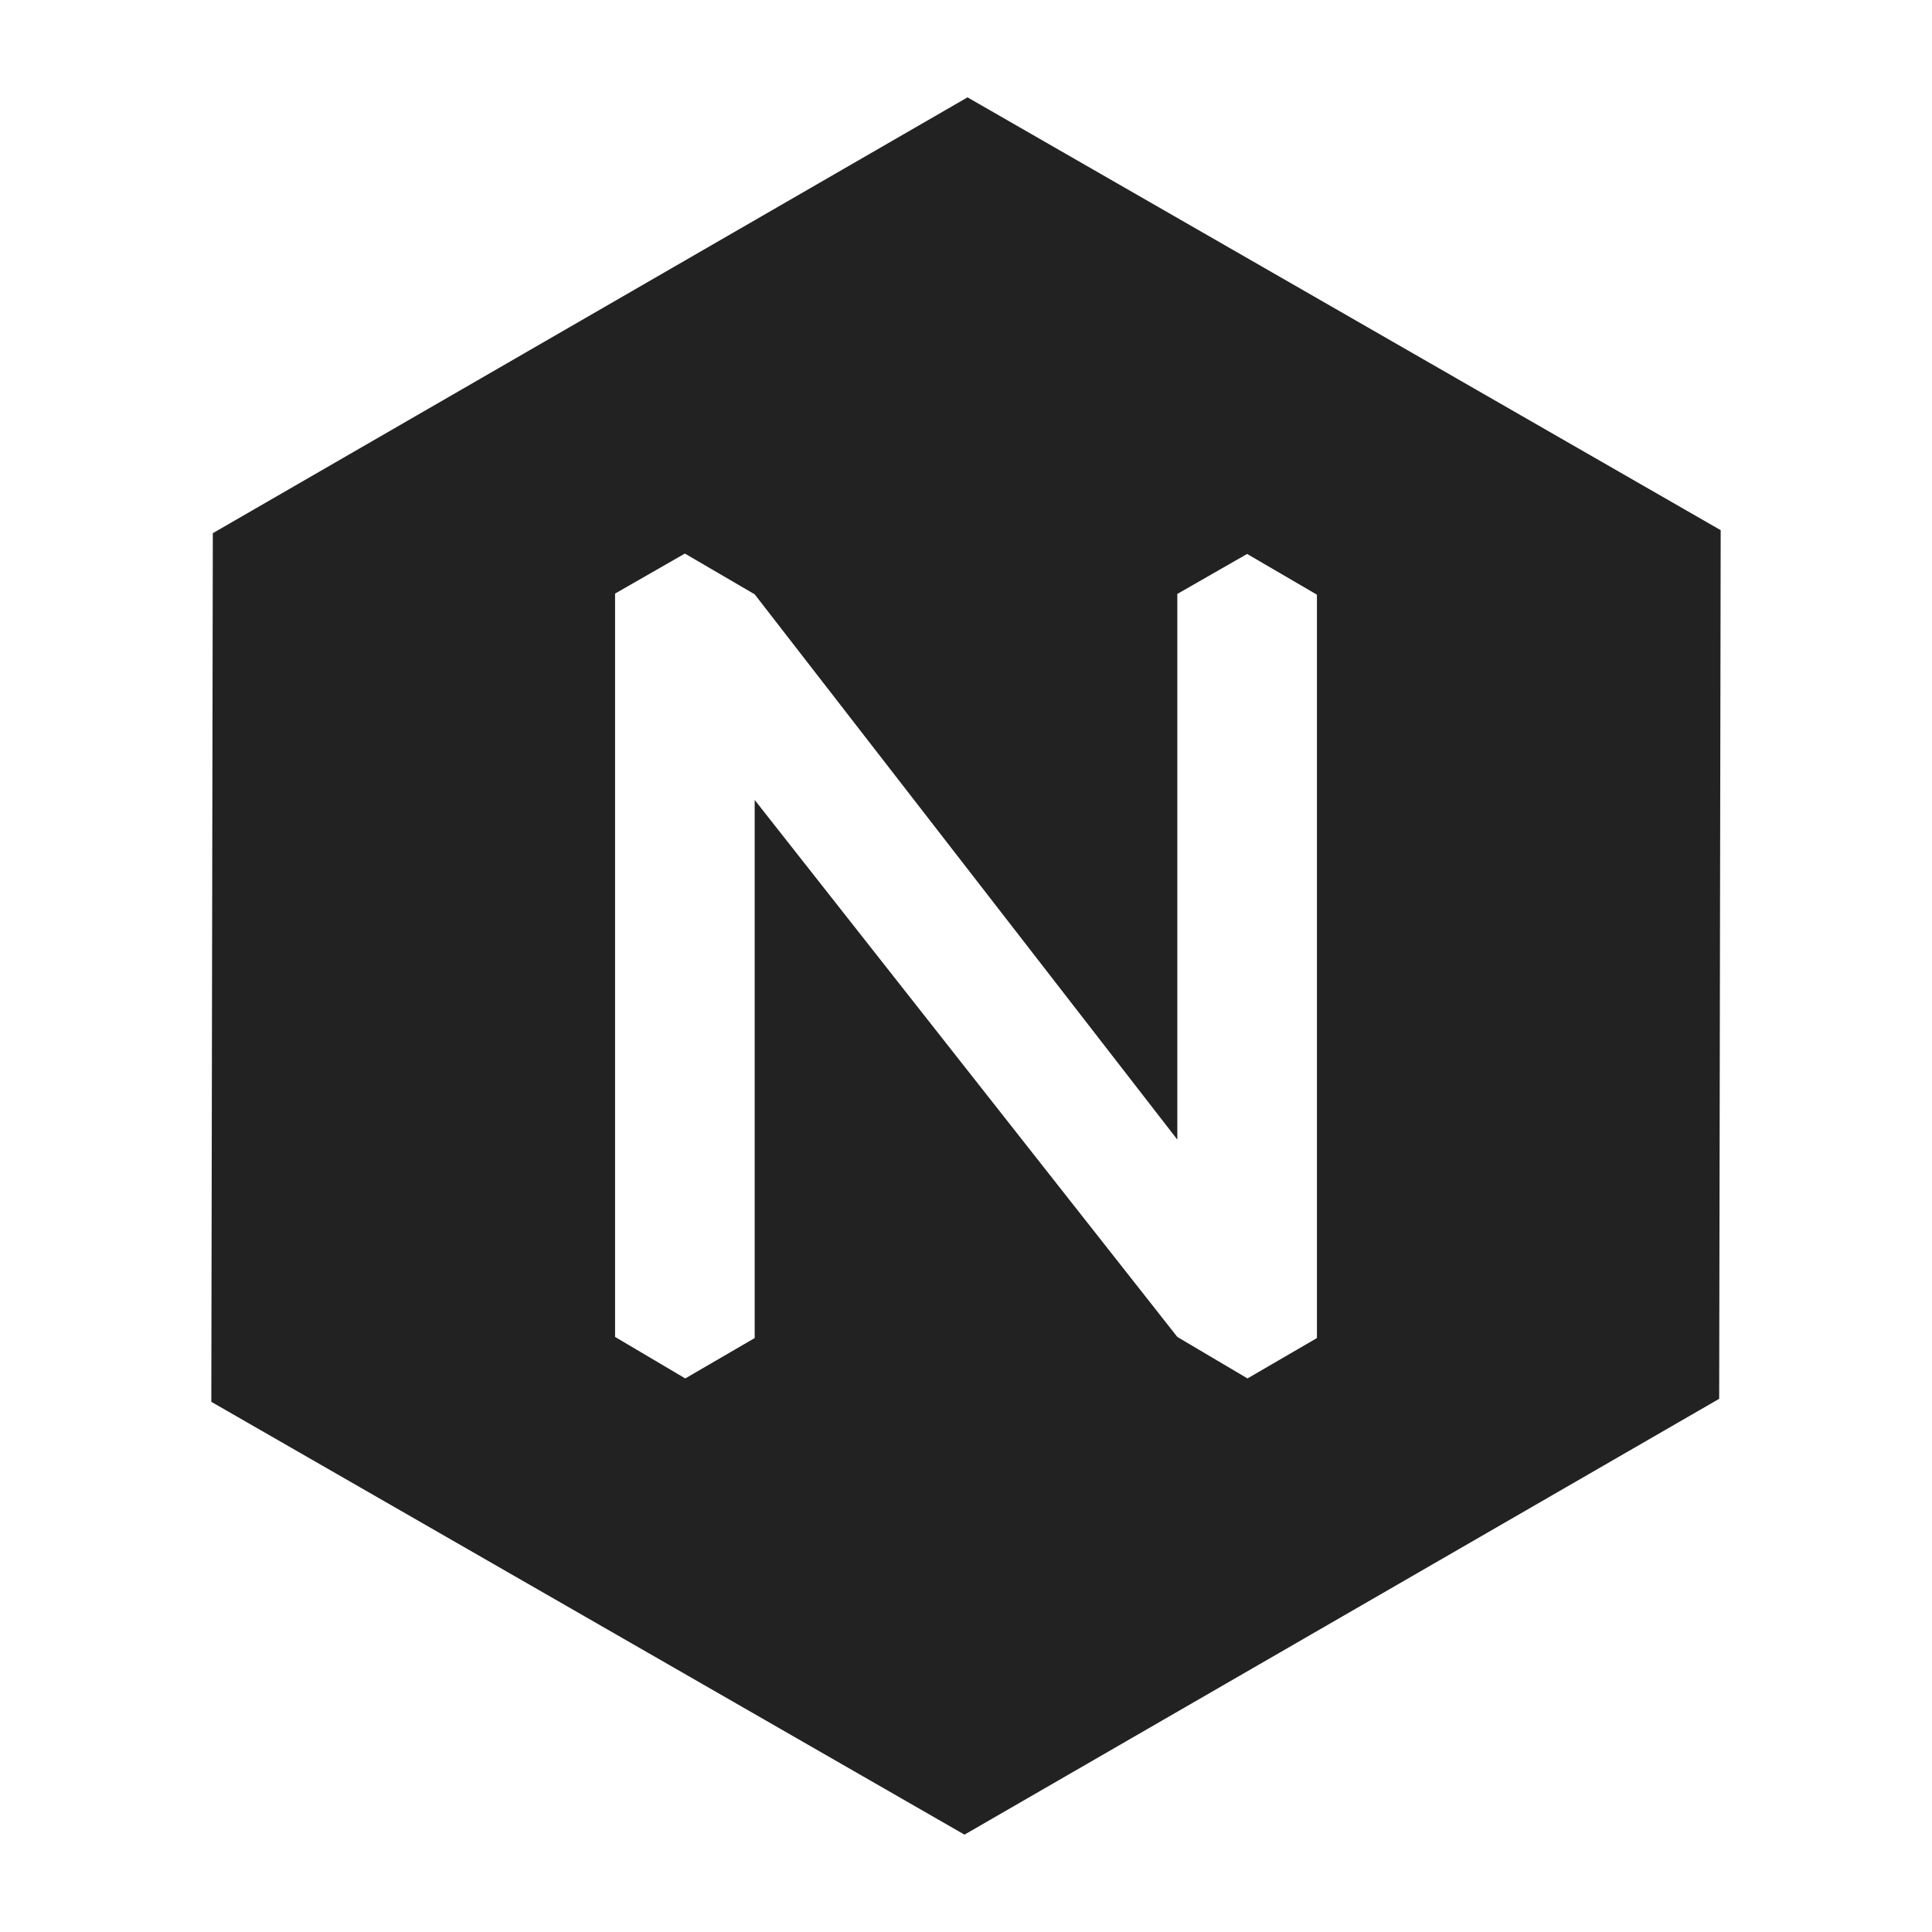
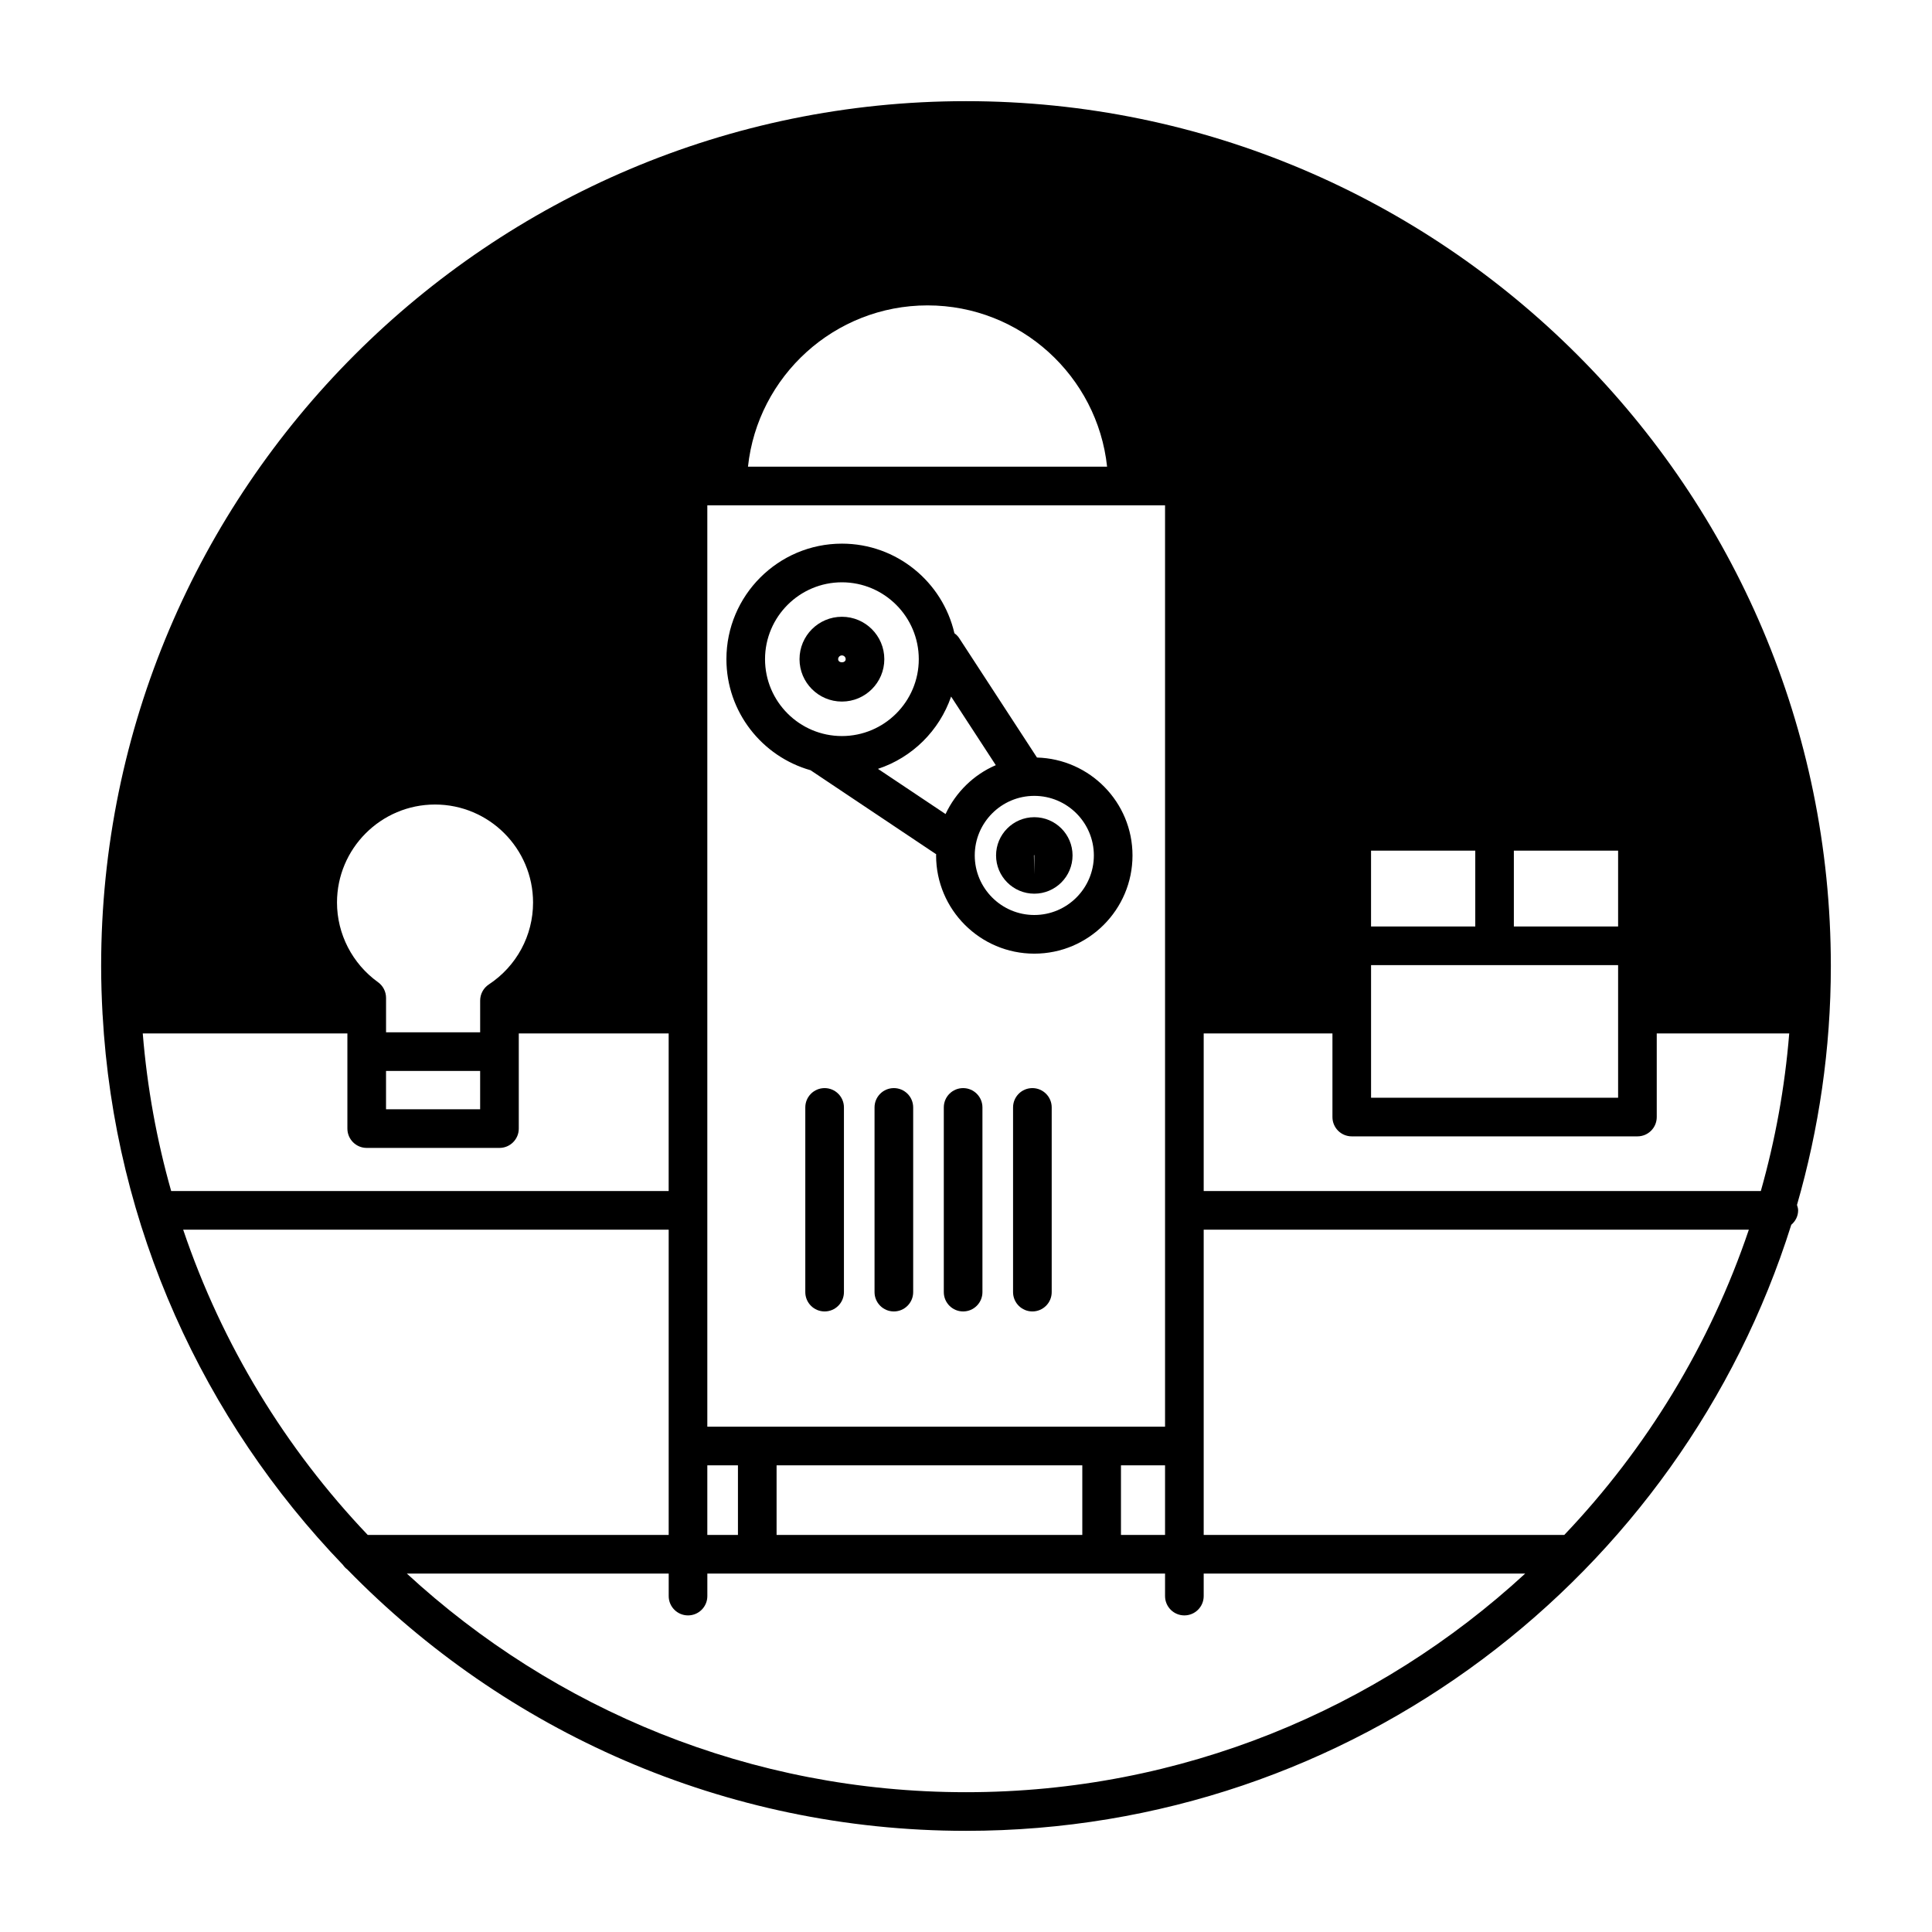
- <svg xmlns="http://www.w3.org/2000/svg" xml:space="preserve" enable-background="new 0 0 512 512" viewBox="0 0 512 512" height="512px" width="512px" y="0px" x="0px" id="NexT" version="1.1">
-   <defs id="defs3388" />
-   <path style="fill:#222222;fill-opacity:1" id="path3384" d="M 256.4,25.8 56.4,141.3 56,371.5 255.6,486.2 455.6,370.7 456,140.5 Z m 92.6,328.8 -18.4,10.7 -18.6,-11 0,0 -112,-142.3 0,142.6 -18.4,10.7 -18.6,-11 0,-197 18.5,-10.6 18.5,10.8 0,0 112,144.5 0,-144.6 18.5,-10.6 18.5,10.8 z" />
+ <svg xmlns="http://www.w3.org/2000/svg" version="1.1" id="Layer_1" x="0px" y="0px" width="100px" height="100px" viewBox="0 0 100 100" enable-background="new 0 0 100 100" xml:space="preserve">
+   <g>
+     <path d="M50,5.236c-24.683,0-44.765,20.081-44.765,44.765c0,0.832,0.027,1.657,0.072,2.479c0,0.004-0.002,0.006-0.002,0.01   c0,0.009,0.005,0.016,0.005,0.023c0.613,11.03,5.244,21.001,12.442,28.487c0.063,0.091,0.136,0.168,0.224,0.233   C26.111,89.572,37.458,94.764,50,94.764c20.019,0,37.009-13.209,42.716-31.369c0.213-0.183,0.355-0.445,0.355-0.748   c0-0.1-0.031-0.189-0.059-0.281c1.133-3.928,1.752-8.074,1.752-12.363C94.765,25.317,74.684,5.236,50,5.236z M91.14,61.648H62.303   V53.49h6.664v4.328c0,0.554,0.448,1,1,1h14.786c0.553,0,1-0.446,1-1V53.49h6.857C92.383,56.295,91.884,59.021,91.14,61.648z    M80.968,79.447H62.303v-4.603V63.648H90.52C88.506,69.609,85.214,74.984,80.968,79.447z M40.196,79.447v-3.603h15.824v3.603   H40.196z M36.611,79.447v-3.603h1.585v3.603H36.611z M19.033,79.447c-4.247-4.463-7.538-9.838-9.552-15.799h25.13v11.196v4.603   H19.033z M19.981,55.433h4.871v1.983h-4.871V55.433z M25.303,50.954c-0.281,0.185-0.45,0.499-0.45,0.835v1.644h-4.871v-1.784   c0-0.32-0.155-0.625-0.417-0.812c-1.329-0.954-2.122-2.495-2.122-4.121c0-2.798,2.276-5.074,5.074-5.074s5.074,2.276,5.074,5.074   C27.592,48.425,26.735,50.01,25.303,50.954z M17.981,53.49v4.926c0,0.552,0.448,1,1,1h6.871c0.552,0,1-0.448,1-1V53.49h7.758v8.158   H8.86c-0.745-2.627-1.243-5.354-1.471-8.158H17.981z M60.303,26.156v47.689H36.611V26.156H60.303z M38.715,24.156   c0.501-4.686,4.477-8.349,9.294-8.349c4.816,0,8.793,3.663,9.294,8.349H38.715z M58.021,75.846h2.282v3.602h-2.282V75.846z    M83.753,44.03v3.926h-5.396V44.03H83.753z M70.966,49.956h12.787v6.862H70.966V49.956z M76.36,47.956h-5.395V44.03h5.395V47.956z    M21.057,81.447h13.555v1.166c0,0.553,0.448,1,1,1s1-0.447,1-1v-1.166h23.691v1.166c0,0.553,0.448,1,1,1s1-0.447,1-1v-1.166h16.642   c-7.621,7.021-17.789,11.317-28.943,11.317C38.846,92.766,28.679,88.469,21.057,81.447z" />
+     <path d="M42.682,56.32c-0.552,0-1,0.446-1,1v9.56c0,0.552,0.448,1,1,1s1-0.448,1-1v-9.56C43.682,56.768,43.233,56.32,42.682,56.32z   " />
+     <path d="M46.266,56.32c-0.552,0-1,0.446-1,1v9.56c0,0.552,0.448,1,1,1s1-0.448,1-1v-9.56C47.266,56.768,46.818,56.32,46.266,56.32z   " />
+     <path d="M49.851,56.32c-0.552,0-1,0.446-1,1v9.56c0,0.552,0.448,1,1,1s1-0.448,1-1v-9.56C50.851,56.768,50.403,56.32,49.851,56.32z   " />
+     <path d="M53.436,56.32c-0.552,0-1,0.446-1,1v9.56c0,0.552,0.448,1,1,1s1-0.448,1-1v-9.56C54.436,56.768,53.987,56.32,53.436,56.32z   " />
+     <path d="M41.954,39.867l6.504,4.35c0,0.021-0.006,0.04-0.006,0.061c0,2.804,2.28,5.083,5.084,5.083   c2.803,0,5.082-2.279,5.082-5.083c0-2.755-2.207-4.993-4.944-5.068l-4.03-6.185c-0.066-0.102-0.152-0.18-0.244-0.249   c-0.611-2.651-2.987-4.637-5.822-4.637c-3.297,0-5.979,2.682-5.979,5.979C37.599,36.852,39.444,39.157,41.954,39.867z    M56.618,44.277c0,1.7-1.383,3.083-3.082,3.083c-1.701,0-3.083-1.383-3.083-3.083c0-1.699,1.382-3.083,3.083-3.083   C55.235,41.195,56.618,42.579,56.618,44.277z M49.229,36.054l2.313,3.551c-1.148,0.492-2.069,1.402-2.6,2.53l-3.499-2.339   C47.218,39.211,48.623,37.817,49.229,36.054z M43.577,30.14c2.194,0,3.979,1.785,3.979,3.979c0,2.193-1.785,3.979-3.979,3.979   c-2.193,0-3.979-1.785-3.979-3.979C39.599,31.925,41.384,30.14,43.577,30.14z" />
+     <path d="M43.577,36.313c1.21,0,2.195-0.984,2.195-2.194c0-1.211-0.984-2.195-2.195-2.195s-2.194,0.983-2.194,2.195   C41.383,35.33,42.367,36.313,43.577,36.313z M43.577,33.924c0.107,0,0.195,0.087,0.195,0.195c0,0.216-0.39,0.216-0.39,0   C43.383,34.011,43.471,33.924,43.577,33.924z" />
+     <path d="M51.556,44.277c0,1.093,0.889,1.98,1.979,1.98c1.092,0,1.98-0.888,1.98-1.98c0-1.092-0.889-1.979-1.98-1.979   C52.444,42.298,51.556,43.187,51.556,44.277z M53.534,45.258l-0.019-0.98c0-0.011,0.009-0.02,0.021-0.02L53.534,45.258z" />
+     <path d="M22.766,37.893c0.552,0,1-0.448,1-1v-2.773c0-0.553-0.448-1-1-1s-1,0.447-1,1v2.773   C21.766,37.444,22.214,37.893,22.766,37.893z" />
+     <path d="M12.688,38.771l2.152,2.152c0.194,0.194,0.45,0.293,0.707,0.293c0.256,0,0.512-0.099,0.706-0.293   c0.392-0.392,0.392-1.023,0-1.414l-2.151-2.152c-0.392-0.391-1.023-0.391-1.414,0C12.297,37.748,12.297,38.38,12.688,38.771z" />
+     <path d="M29.338,41.641c0.256,0,0.512-0.098,0.706-0.293l2.608-2.608c0.391-0.391,0.391-1.022,0-1.414   c-0.391-0.391-1.022-0.391-1.414,0l-2.607,2.608c-0.392,0.391-0.392,1.023,0,1.414C28.826,41.544,29.081,41.641,29.338,41.641z" />
+   </g>
</svg>
